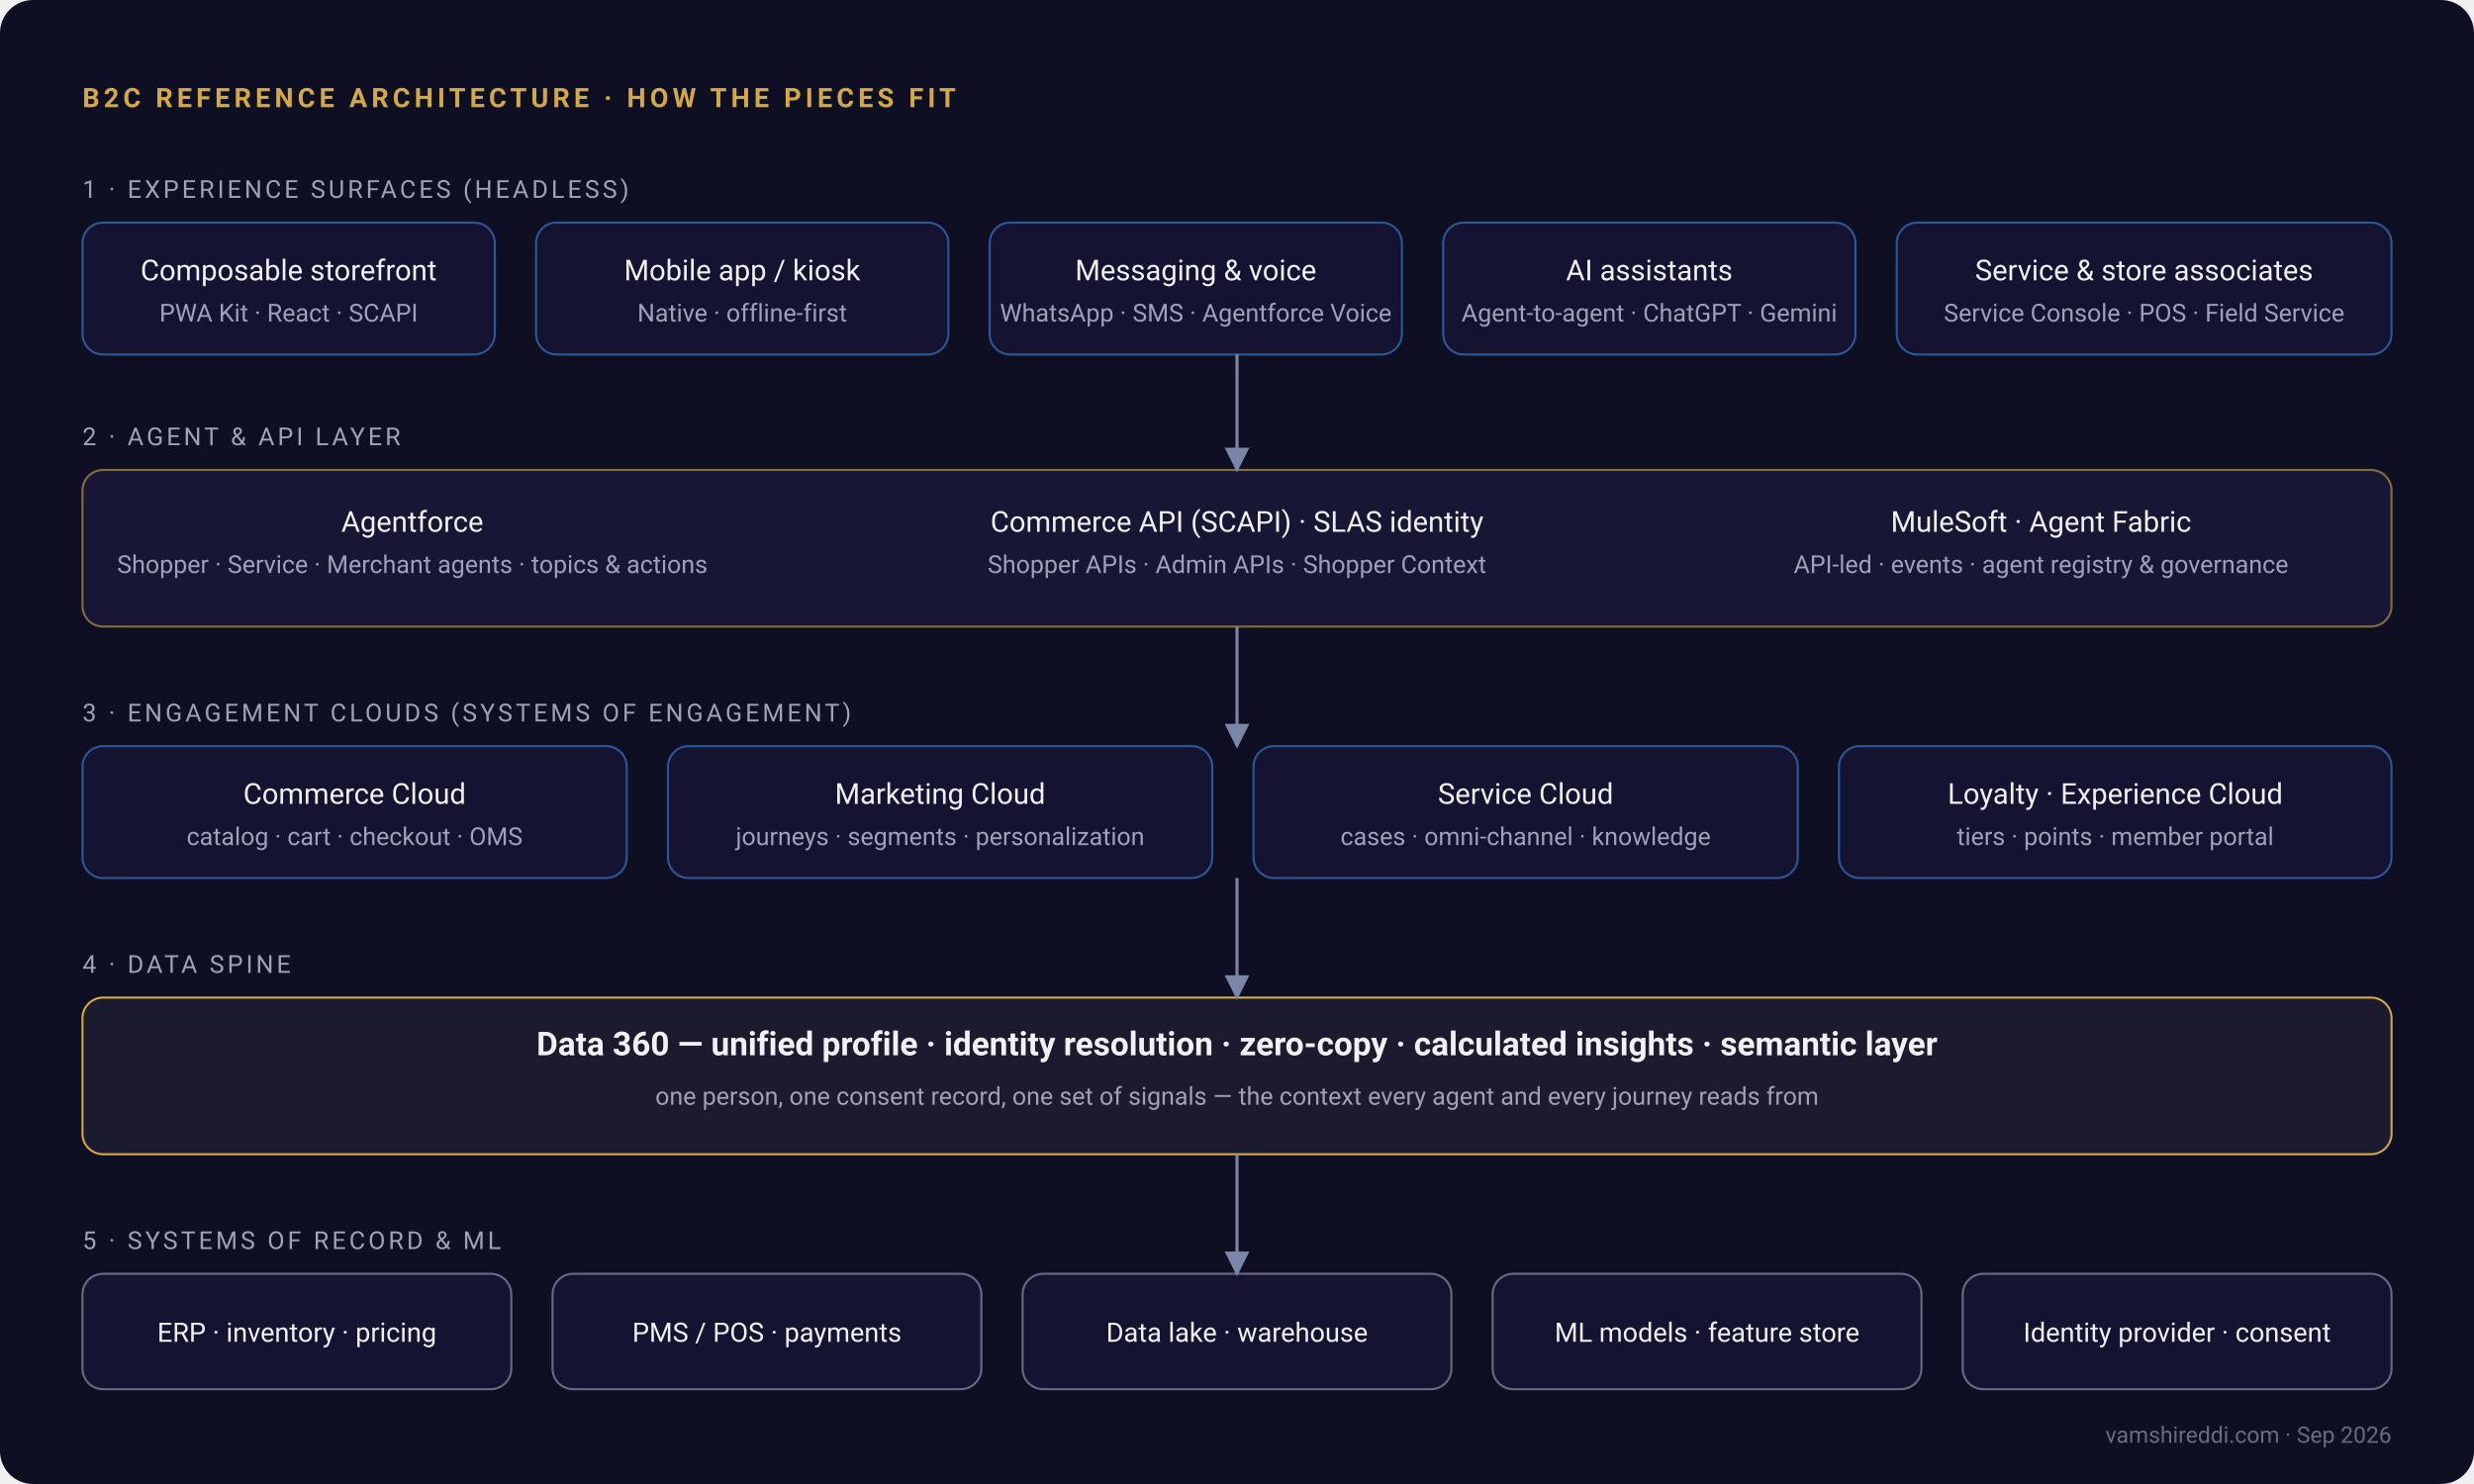
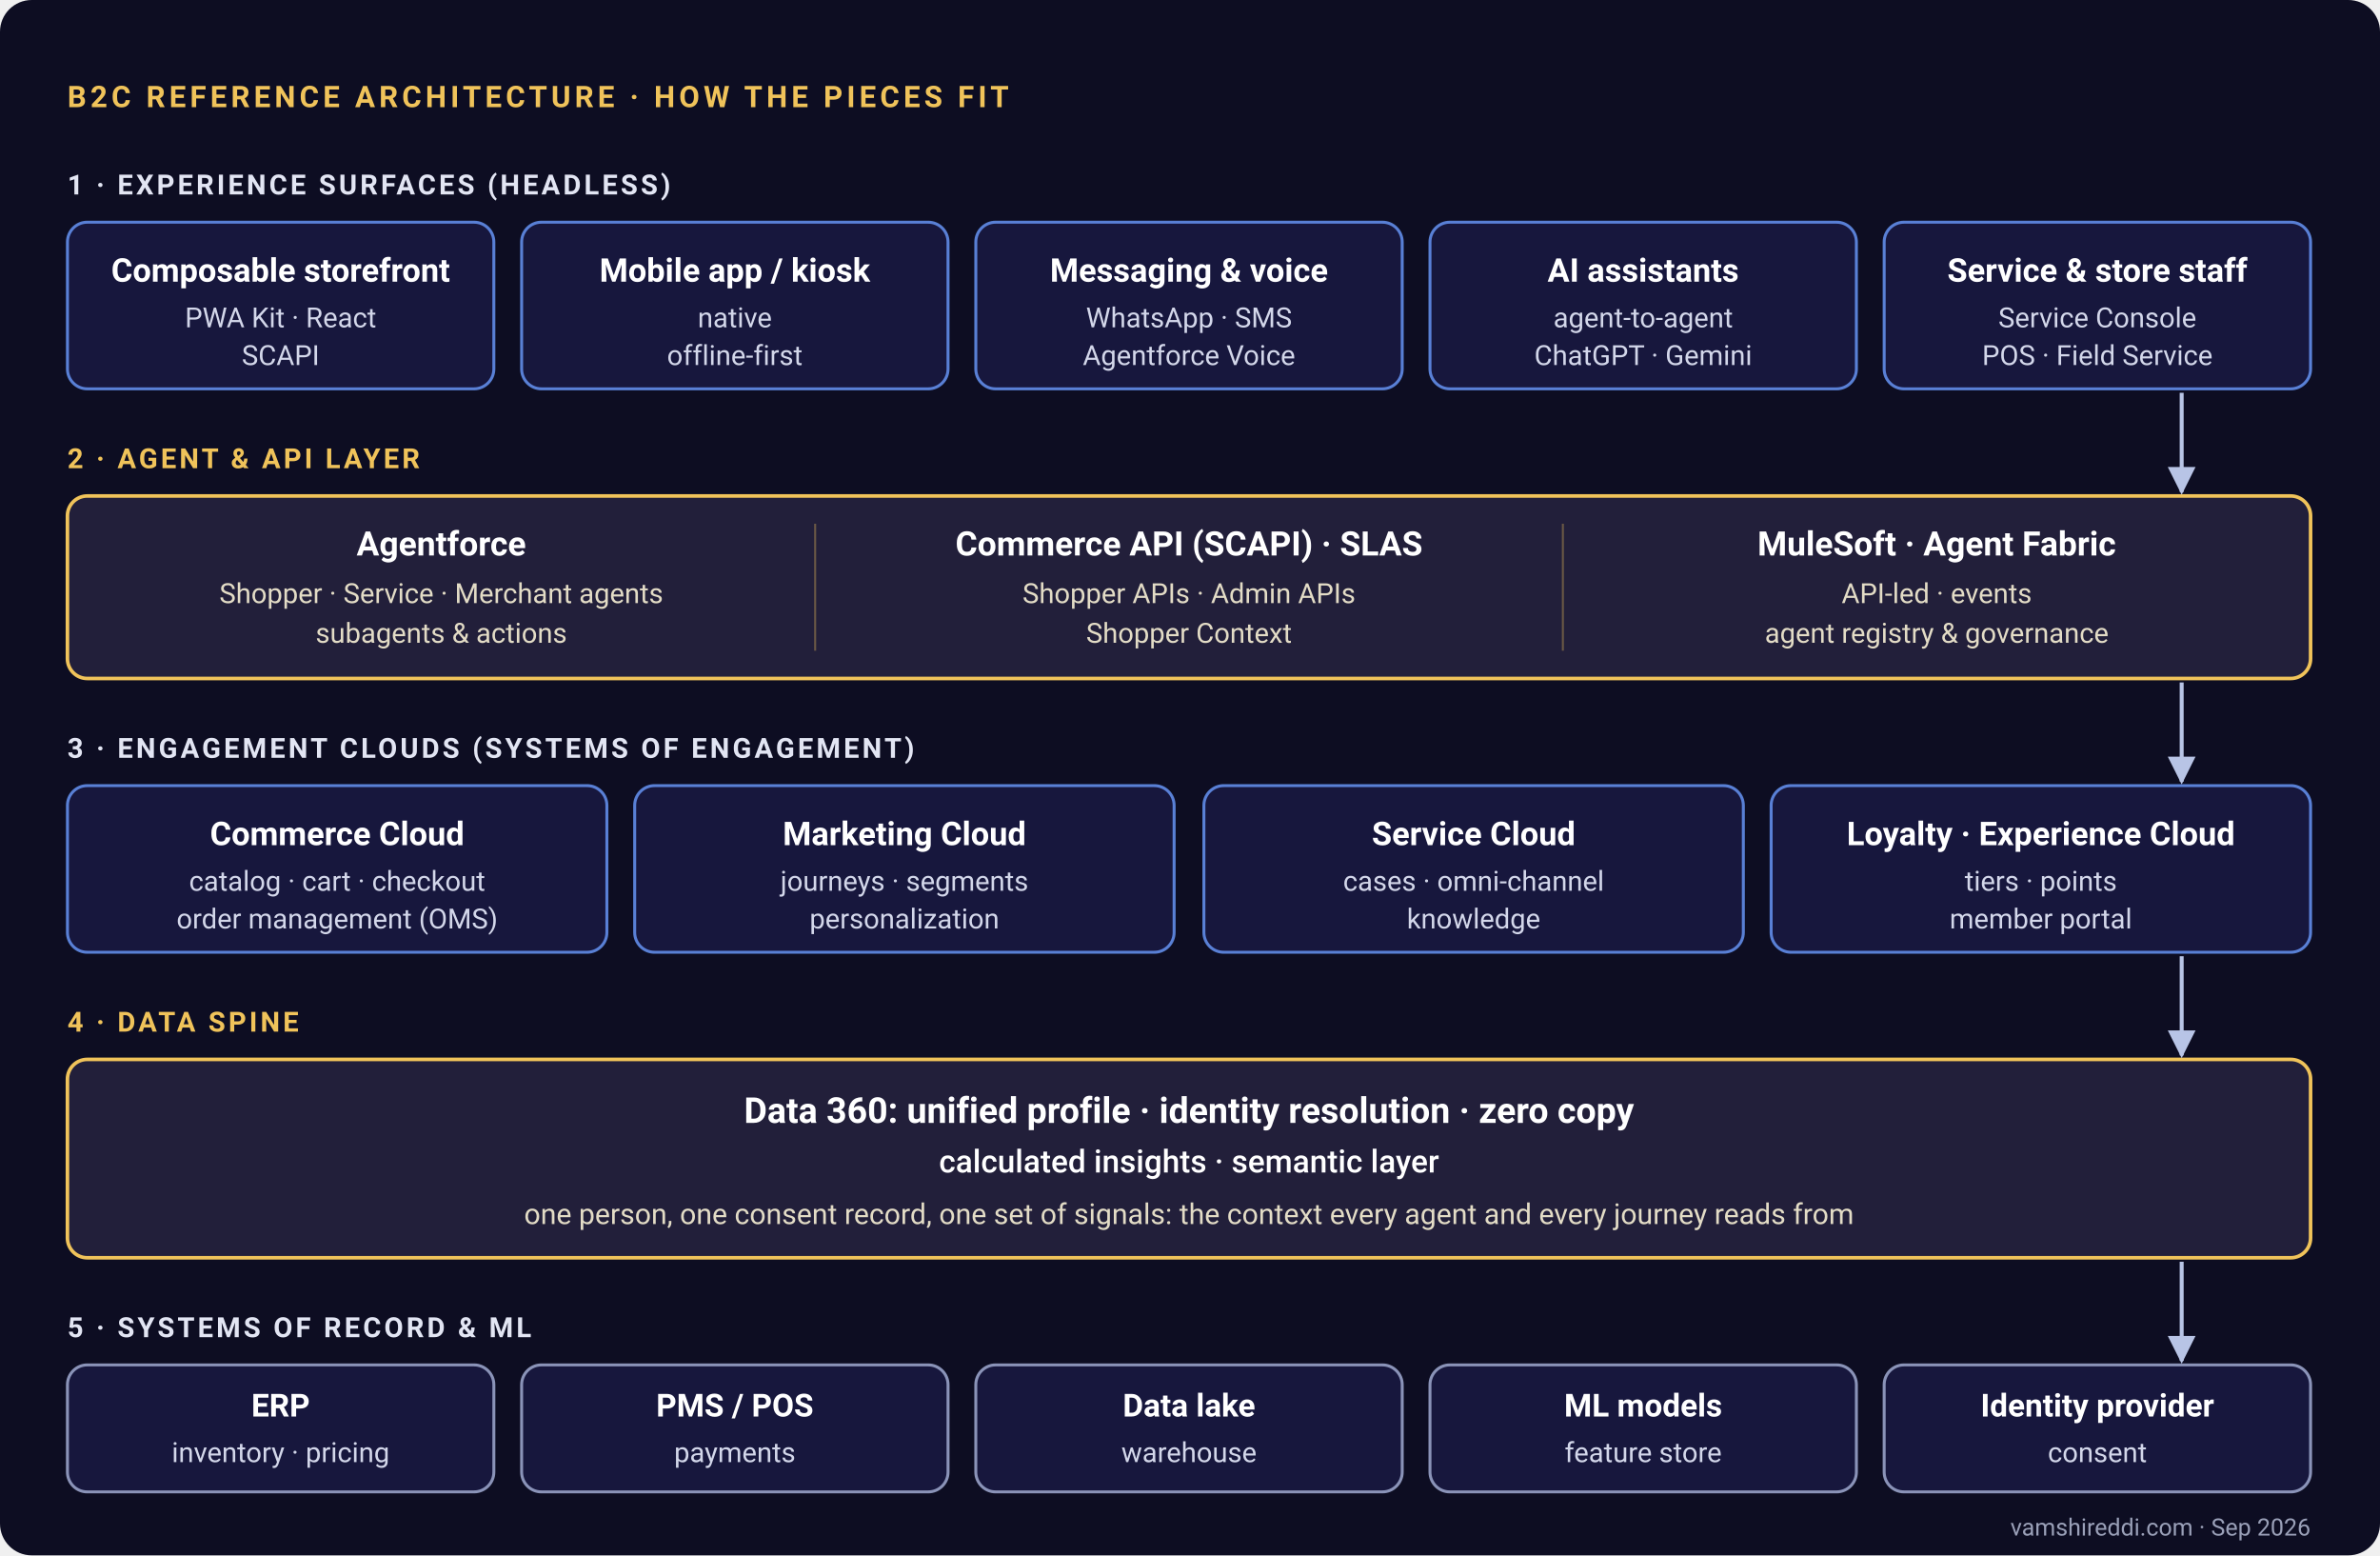
- <svg xmlns="http://www.w3.org/2000/svg" viewBox="0 0 1200 720" font-family="-apple-system,BlinkMacSystemFont,'Segoe UI',Roboto,Helvetica,Arial,sans-serif">
+ <svg xmlns="http://www.w3.org/2000/svg" viewBox="0 0 1200 784" font-family="-apple-system,BlinkMacSystemFont,'Segoe UI',Roboto,Helvetica,Arial,sans-serif" role="img" aria-label="B2C reference architecture: experience surfaces, agent and API layer, engagement clouds, Data 360 spine, systems of record">
  <defs>
-     <marker id="a" viewBox="0 0 10 10" refX="9" refY="5" markerWidth="8" markerHeight="8" orient="auto-start-reverse">
-       <path d="M0 0L10 5 0 10z" fill="#7a86a8" />
+     <marker id="a" viewBox="0 0 10 10" refX="9" refY="5" markerWidth="7" markerHeight="7" orient="auto-start-reverse">
+       <path d="M0 0L10 5 0 10z" fill="#b8c4e6" />
    </marker>
  </defs>
-   <rect width="1200" height="720" rx="16" fill="#0f0f24" />
-   <text x="40" y="52" fill="#d4a843" font-size="13" letter-spacing="2" font-weight="600">B2C REFERENCE ARCHITECTURE · HOW THE PIECES FIT</text>
-   <text x="40" y="96" fill="#a0a0b8" font-size="12" letter-spacing="1.5">1 · EXPERIENCE SURFACES (HEADLESS)</text>
-   <g font-size="14" fill="#f0f0f5" text-anchor="middle">
-     <rect x="40" y="108" width="200" height="64" rx="10" fill="#141432" stroke="#4a9eff" stroke-opacity=".5" />
-     <text x="140" y="136">Composable storefront</text>
-     <text x="140" y="156" fill="#a0a0b8" font-size="12">PWA Kit · React · SCAPI</text>
-     <rect x="260" y="108" width="200" height="64" rx="10" fill="#141432" stroke="#4a9eff" stroke-opacity=".5" />
-     <text x="360" y="136">Mobile app / kiosk</text>
-     <text x="360" y="156" fill="#a0a0b8" font-size="12">Native · offline-first</text>
-     <rect x="480" y="108" width="200" height="64" rx="10" fill="#141432" stroke="#4a9eff" stroke-opacity=".5" />
-     <text x="580" y="136">Messaging &amp; voice</text>
-     <text x="580" y="156" fill="#a0a0b8" font-size="12">WhatsApp · SMS · Agentforce Voice</text>
-     <rect x="700" y="108" width="200" height="64" rx="10" fill="#141432" stroke="#4a9eff" stroke-opacity=".5" />
-     <text x="800" y="136">AI assistants</text>
-     <text x="800" y="156" fill="#a0a0b8" font-size="12">Agent-to-agent · ChatGPT · Gemini</text>
-     <rect x="920" y="108" width="240" height="64" rx="10" fill="#141432" stroke="#4a9eff" stroke-opacity=".5" />
-     <text x="1040" y="136">Service &amp; store associates</text>
-     <text x="1040" y="156" fill="#a0a0b8" font-size="12">Service Console · POS · Field Service</text>
+   <rect width="1200" height="784" rx="16" fill="#0d0d22" />
+   <text x="34" y="54" fill="#f0c35a" font-size="15" letter-spacing="2" font-weight="700">B2C REFERENCE ARCHITECTURE · HOW THE PIECES FIT</text>
+   <text x="34" y="98" fill="#e2e5f3" font-size="14" letter-spacing="1.5" font-weight="600">1 · EXPERIENCE SURFACES (HEADLESS)</text>
+   <g text-anchor="middle" font-size="16.5" font-weight="600" fill="#fff">
+     <rect x="34" y="112" width="215" height="84" rx="10" fill="#17173d" stroke="#6b9bff" stroke-opacity=".8" stroke-width="1.5" />
+     <text x="141.5" y="142">Composable storefront</text>
+     <text x="141.5" y="165" fill="#d3d7ea" font-size="14" font-weight="400">PWA Kit · React</text>
+     <text x="141.5" y="184" fill="#d3d7ea" font-size="14" font-weight="400">SCAPI</text>
+     <rect x="263" y="112" width="215" height="84" rx="10" fill="#17173d" stroke="#6b9bff" stroke-opacity=".8" stroke-width="1.5" />
+     <text x="370.5" y="142">Mobile app / kiosk</text>
+     <text x="370.5" y="165" fill="#d3d7ea" font-size="14" font-weight="400">native</text>
+     <text x="370.5" y="184" fill="#d3d7ea" font-size="14" font-weight="400">offline-first</text>
+     <rect x="492" y="112" width="215" height="84" rx="10" fill="#17173d" stroke="#6b9bff" stroke-opacity=".8" stroke-width="1.5" />
+     <text x="599.5" y="142">Messaging &amp; voice</text>
+     <text x="599.5" y="165" fill="#d3d7ea" font-size="14" font-weight="400">WhatsApp · SMS</text>
+     <text x="599.5" y="184" fill="#d3d7ea" font-size="14" font-weight="400">Agentforce Voice</text>
+     <rect x="721" y="112" width="215" height="84" rx="10" fill="#17173d" stroke="#6b9bff" stroke-opacity=".8" stroke-width="1.5" />
+     <text x="828.5" y="142">AI assistants</text>
+     <text x="828.5" y="165" fill="#d3d7ea" font-size="14" font-weight="400">agent-to-agent</text>
+     <text x="828.5" y="184" fill="#d3d7ea" font-size="14" font-weight="400">ChatGPT · Gemini</text>
+     <rect x="950" y="112" width="215" height="84" rx="10" fill="#17173d" stroke="#6b9bff" stroke-opacity=".8" stroke-width="1.5" />
+     <text x="1057.5" y="142">Service &amp; store staff</text>
+     <text x="1057.5" y="165" fill="#d3d7ea" font-size="14" font-weight="400">Service Console</text>
+     <text x="1057.5" y="184" fill="#d3d7ea" font-size="14" font-weight="400">POS · Field Service</text>
  </g>
-   <text x="40" y="216" fill="#a0a0b8" font-size="12" letter-spacing="1.5">2 · AGENT &amp; API LAYER</text>
-   <rect x="40" y="228" width="1120" height="76" rx="10" fill="#171735" stroke="#d4a843" stroke-opacity=".6" />
-   <g font-size="14" fill="#f0f0f5" text-anchor="middle">
-     <text x="200" y="258">Agentforce</text>
-     <text x="200" y="278" fill="#a0a0b8" font-size="12">Shopper · Service · Merchant agents · topics &amp; actions</text>
-     <text x="600" y="258">Commerce API (SCAPI) · SLAS identity</text>
-     <text x="600" y="278" fill="#a0a0b8" font-size="12">Shopper APIs · Admin APIs · Shopper Context</text>
-     <text x="990" y="258">MuleSoft · Agent Fabric</text>
-     <text x="990" y="278" fill="#a0a0b8" font-size="12">API-led · events · agent registry &amp; governance</text>
+   <text x="34" y="236" fill="#f0c35a" font-size="14" letter-spacing="1.5" font-weight="700">2 · AGENT &amp; API LAYER</text>
+   <rect x="34" y="250" width="1131" height="92" rx="10" fill="#221f3a" stroke="#f0c35a" stroke-width="1.8" />
+   <g stroke="#f0c35a" stroke-opacity=".35">
+     <path d="M411 264v64M788 264v64" />
  </g>
-   <text x="40" y="350" fill="#a0a0b8" font-size="12" letter-spacing="1.5">3 · ENGAGEMENT CLOUDS (SYSTEMS OF ENGAGEMENT)</text>
-   <g font-size="14" fill="#f0f0f5" text-anchor="middle">
-     <rect x="40" y="362" width="264" height="64" rx="10" fill="#141432" stroke="#4a9eff" stroke-opacity=".5" />
-     <text x="172" y="390">Commerce Cloud</text>
-     <text x="172" y="410" fill="#a0a0b8" font-size="12">catalog · cart · checkout · OMS</text>
-     <rect x="324" y="362" width="264" height="64" rx="10" fill="#141432" stroke="#4a9eff" stroke-opacity=".5" />
-     <text x="456" y="390">Marketing Cloud</text>
-     <text x="456" y="410" fill="#a0a0b8" font-size="12">journeys · segments · personalization</text>
-     <rect x="608" y="362" width="264" height="64" rx="10" fill="#141432" stroke="#4a9eff" stroke-opacity=".5" />
-     <text x="740" y="390">Service Cloud</text>
-     <text x="740" y="410" fill="#a0a0b8" font-size="12">cases · omni-channel · knowledge</text>
-     <rect x="892" y="362" width="268" height="64" rx="10" fill="#141432" stroke="#4a9eff" stroke-opacity=".5" />
-     <text x="1026" y="390">Loyalty · Experience Cloud</text>
-     <text x="1026" y="410" fill="#a0a0b8" font-size="12">tiers · points · member portal</text>
+   <g text-anchor="middle" font-size="17" font-weight="600" fill="#fff">
+     <text x="222.5" y="280">Agentforce</text>
+     <text x="222.5" y="304" fill="#e3dcc6" font-size="14" font-weight="400">Shopper · Service · Merchant agents</text>
+     <text x="222.5" y="324" fill="#e3dcc6" font-size="14" font-weight="400">subagents &amp; actions</text>
+     <text x="599.5" y="280">Commerce API (SCAPI) · SLAS</text>
+     <text x="599.5" y="304" fill="#e3dcc6" font-size="14" font-weight="400">Shopper APIs · Admin APIs</text>
+     <text x="599.5" y="324" fill="#e3dcc6" font-size="14" font-weight="400">Shopper Context</text>
+     <text x="976.5" y="280">MuleSoft · Agent Fabric</text>
+     <text x="976.5" y="304" fill="#e3dcc6" font-size="14" font-weight="400">API-led · events</text>
+     <text x="976.5" y="324" fill="#e3dcc6" font-size="14" font-weight="400">agent registry &amp; governance</text>
  </g>
-   <text x="40" y="472" fill="#a0a0b8" font-size="12" letter-spacing="1.5">4 · DATA SPINE</text>
-   <rect x="40" y="484" width="1120" height="76" rx="10" fill="#1b1a2e" stroke="#d4a843" />
-   <g font-size="14" fill="#f0f0f5" text-anchor="middle">
-     <text x="600" y="512" font-size="16" font-weight="600">Data 360 — unified profile · identity resolution · zero-copy · calculated insights · semantic layer</text>
-     <text x="600" y="536" fill="#a0a0b8" font-size="12">one person, one consent record, one set of signals — the context every agent and every journey reads from</text>
+   <text x="34" y="382" fill="#e2e5f3" font-size="14" letter-spacing="1.5" font-weight="600">3 · ENGAGEMENT CLOUDS (SYSTEMS OF ENGAGEMENT)</text>
+   <g text-anchor="middle" font-size="16.5" font-weight="600" fill="#fff">
+     <rect x="34" y="396" width="272" height="84" rx="10" fill="#17173d" stroke="#6b9bff" stroke-opacity=".8" stroke-width="1.5" />
+     <text x="170" y="426">Commerce Cloud</text>
+     <text x="170" y="449" fill="#d3d7ea" font-size="14" font-weight="400">catalog · cart · checkout</text>
+     <text x="170" y="468" fill="#d3d7ea" font-size="14" font-weight="400">order management (OMS)</text>
+     <rect x="320" y="396" width="272" height="84" rx="10" fill="#17173d" stroke="#6b9bff" stroke-opacity=".8" stroke-width="1.5" />
+     <text x="456" y="426">Marketing Cloud</text>
+     <text x="456" y="449" fill="#d3d7ea" font-size="14" font-weight="400">journeys · segments</text>
+     <text x="456" y="468" fill="#d3d7ea" font-size="14" font-weight="400">personalization</text>
+     <rect x="607" y="396" width="272" height="84" rx="10" fill="#17173d" stroke="#6b9bff" stroke-opacity=".8" stroke-width="1.5" />
+     <text x="743" y="426">Service Cloud</text>
+     <text x="743" y="449" fill="#d3d7ea" font-size="14" font-weight="400">cases · omni-channel</text>
+     <text x="743" y="468" fill="#d3d7ea" font-size="14" font-weight="400">knowledge</text>
+     <rect x="893" y="396" width="272" height="84" rx="10" fill="#17173d" stroke="#6b9bff" stroke-opacity=".8" stroke-width="1.5" />
+     <text x="1029" y="426">Loyalty · Experience Cloud</text>
+     <text x="1029" y="449" fill="#d3d7ea" font-size="14" font-weight="400">tiers · points</text>
+     <text x="1029" y="468" fill="#d3d7ea" font-size="14" font-weight="400">member portal</text>
  </g>
-   <text x="40" y="606" fill="#a0a0b8" font-size="12" letter-spacing="1.5">5 · SYSTEMS OF RECORD &amp; ML</text>
-   <g font-size="13" fill="#f0f0f5" text-anchor="middle">
-     <rect x="40" y="618" width="208" height="56" rx="10" fill="#141432" stroke="#6a6a82" />
-     <text x="144" y="651">ERP · inventory · pricing</text>
-     <rect x="268" y="618" width="208" height="56" rx="10" fill="#141432" stroke="#6a6a82" />
-     <text x="372" y="651">PMS / POS · payments</text>
-     <rect x="496" y="618" width="208" height="56" rx="10" fill="#141432" stroke="#6a6a82" />
-     <text x="600" y="651">Data lake · warehouse</text>
-     <rect x="724" y="618" width="208" height="56" rx="10" fill="#141432" stroke="#6a6a82" />
-     <text x="828" y="651">ML models · feature store</text>
-     <rect x="952" y="618" width="208" height="56" rx="10" fill="#141432" stroke="#6a6a82" />
-     <text x="1056" y="651">Identity provider · consent</text>
+   <text x="34" y="520" fill="#f0c35a" font-size="14" letter-spacing="1.5" font-weight="700">4 · DATA SPINE</text>
+   <rect x="34" y="534" width="1131" height="100" rx="10" fill="#221f3a" stroke="#f0c35a" stroke-width="1.8" />
+   <g text-anchor="middle">
+     <text x="599.5" y="566" fill="#fff" font-size="18" font-weight="700">Data 360: unified profile · identity resolution · zero copy</text>
+     <text x="599.5" y="591" fill="#fff" font-size="16" font-weight="500">calculated insights · semantic layer</text>
+     <text x="599.5" y="617" fill="#e3dcc6" font-size="14.5">one person, one consent record, one set of signals: the context every agent and every journey reads from</text>
  </g>
-   <g stroke="#7a86a8" stroke-width="1.5" fill="none" marker-end="url(#a)">
-     <path d="M600 172v56" />
-     <path d="M600 304v58" />
-     <path d="M600 426v58" />
-     <path d="M600 560v58" />
+   <text x="34" y="674" fill="#e2e5f3" font-size="14" letter-spacing="1.5" font-weight="600">5 · SYSTEMS OF RECORD &amp; ML</text>
+   <g text-anchor="middle" font-size="16" font-weight="600" fill="#fff">
+     <rect x="34" y="688" width="215" height="64" rx="10" fill="#17173d" stroke="#8a93b8" stroke-width="1.5" />
+     <text x="141.5" y="714">ERP</text>
+     <text x="141.5" y="737" fill="#d3d7ea" font-size="14" font-weight="400">inventory · pricing</text>
+     <rect x="263" y="688" width="215" height="64" rx="10" fill="#17173d" stroke="#8a93b8" stroke-width="1.5" />
+     <text x="370.5" y="714">PMS / POS</text>
+     <text x="370.5" y="737" fill="#d3d7ea" font-size="14" font-weight="400">payments</text>
+     <rect x="492" y="688" width="215" height="64" rx="10" fill="#17173d" stroke="#8a93b8" stroke-width="1.5" />
+     <text x="599.5" y="714">Data lake</text>
+     <text x="599.5" y="737" fill="#d3d7ea" font-size="14" font-weight="400">warehouse</text>
+     <rect x="721" y="688" width="215" height="64" rx="10" fill="#17173d" stroke="#8a93b8" stroke-width="1.5" />
+     <text x="828.5" y="714">ML models</text>
+     <text x="828.5" y="737" fill="#d3d7ea" font-size="14" font-weight="400">feature store</text>
+     <rect x="950" y="688" width="215" height="64" rx="10" fill="#17173d" stroke="#8a93b8" stroke-width="1.5" />
+     <text x="1057.5" y="714">Identity provider</text>
+     <text x="1057.5" y="737" fill="#d3d7ea" font-size="14" font-weight="400">consent</text>
  </g>
-   <text x="1160" y="700" fill="#6a6a82" font-size="11" text-anchor="end">vamshireddi.com · Sep 2026</text>
+   <g stroke="#b8c4e6" stroke-width="2" fill="none" marker-end="url(#a)">
+     <path d="M1100 198v50" />
+     <path d="M1100 344v50" />
+     <path d="M1100 482v50" />
+     <path d="M1100 636v50" />
+   </g>
+   <text x="1165" y="774" fill="#9aa0b8" font-size="12" text-anchor="end">vamshireddi.com · Sep 2026</text>
</svg>
